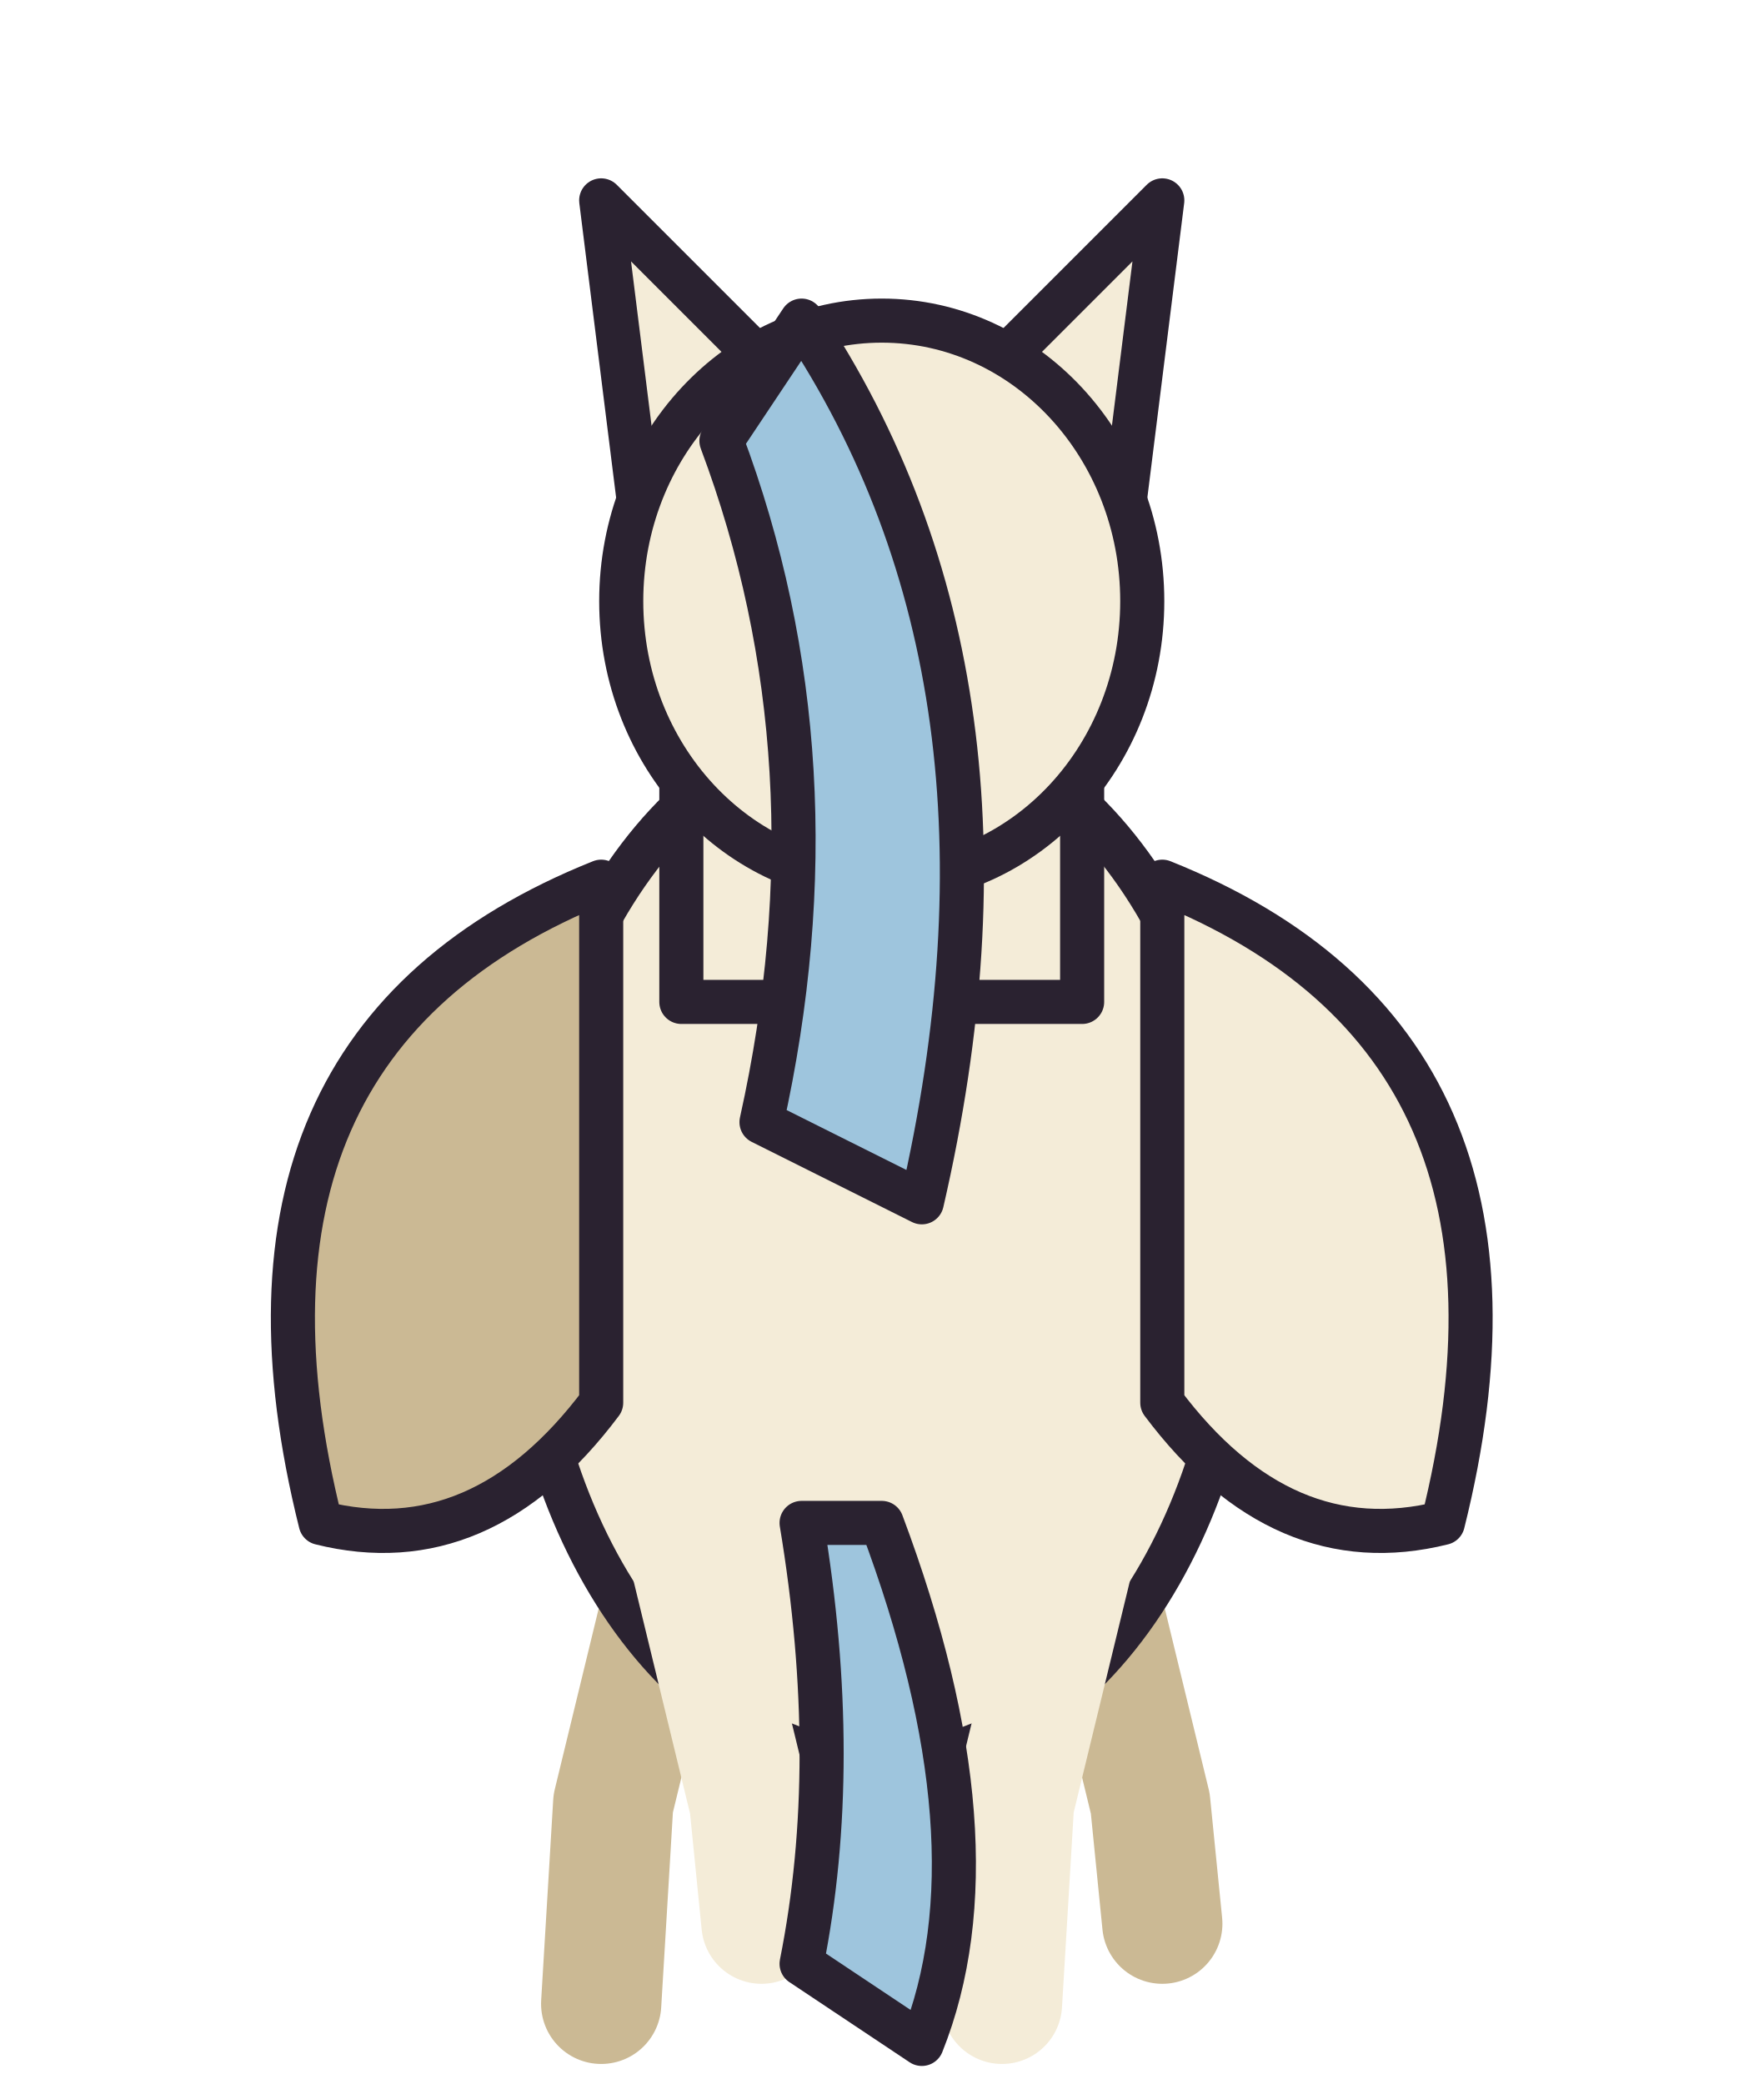
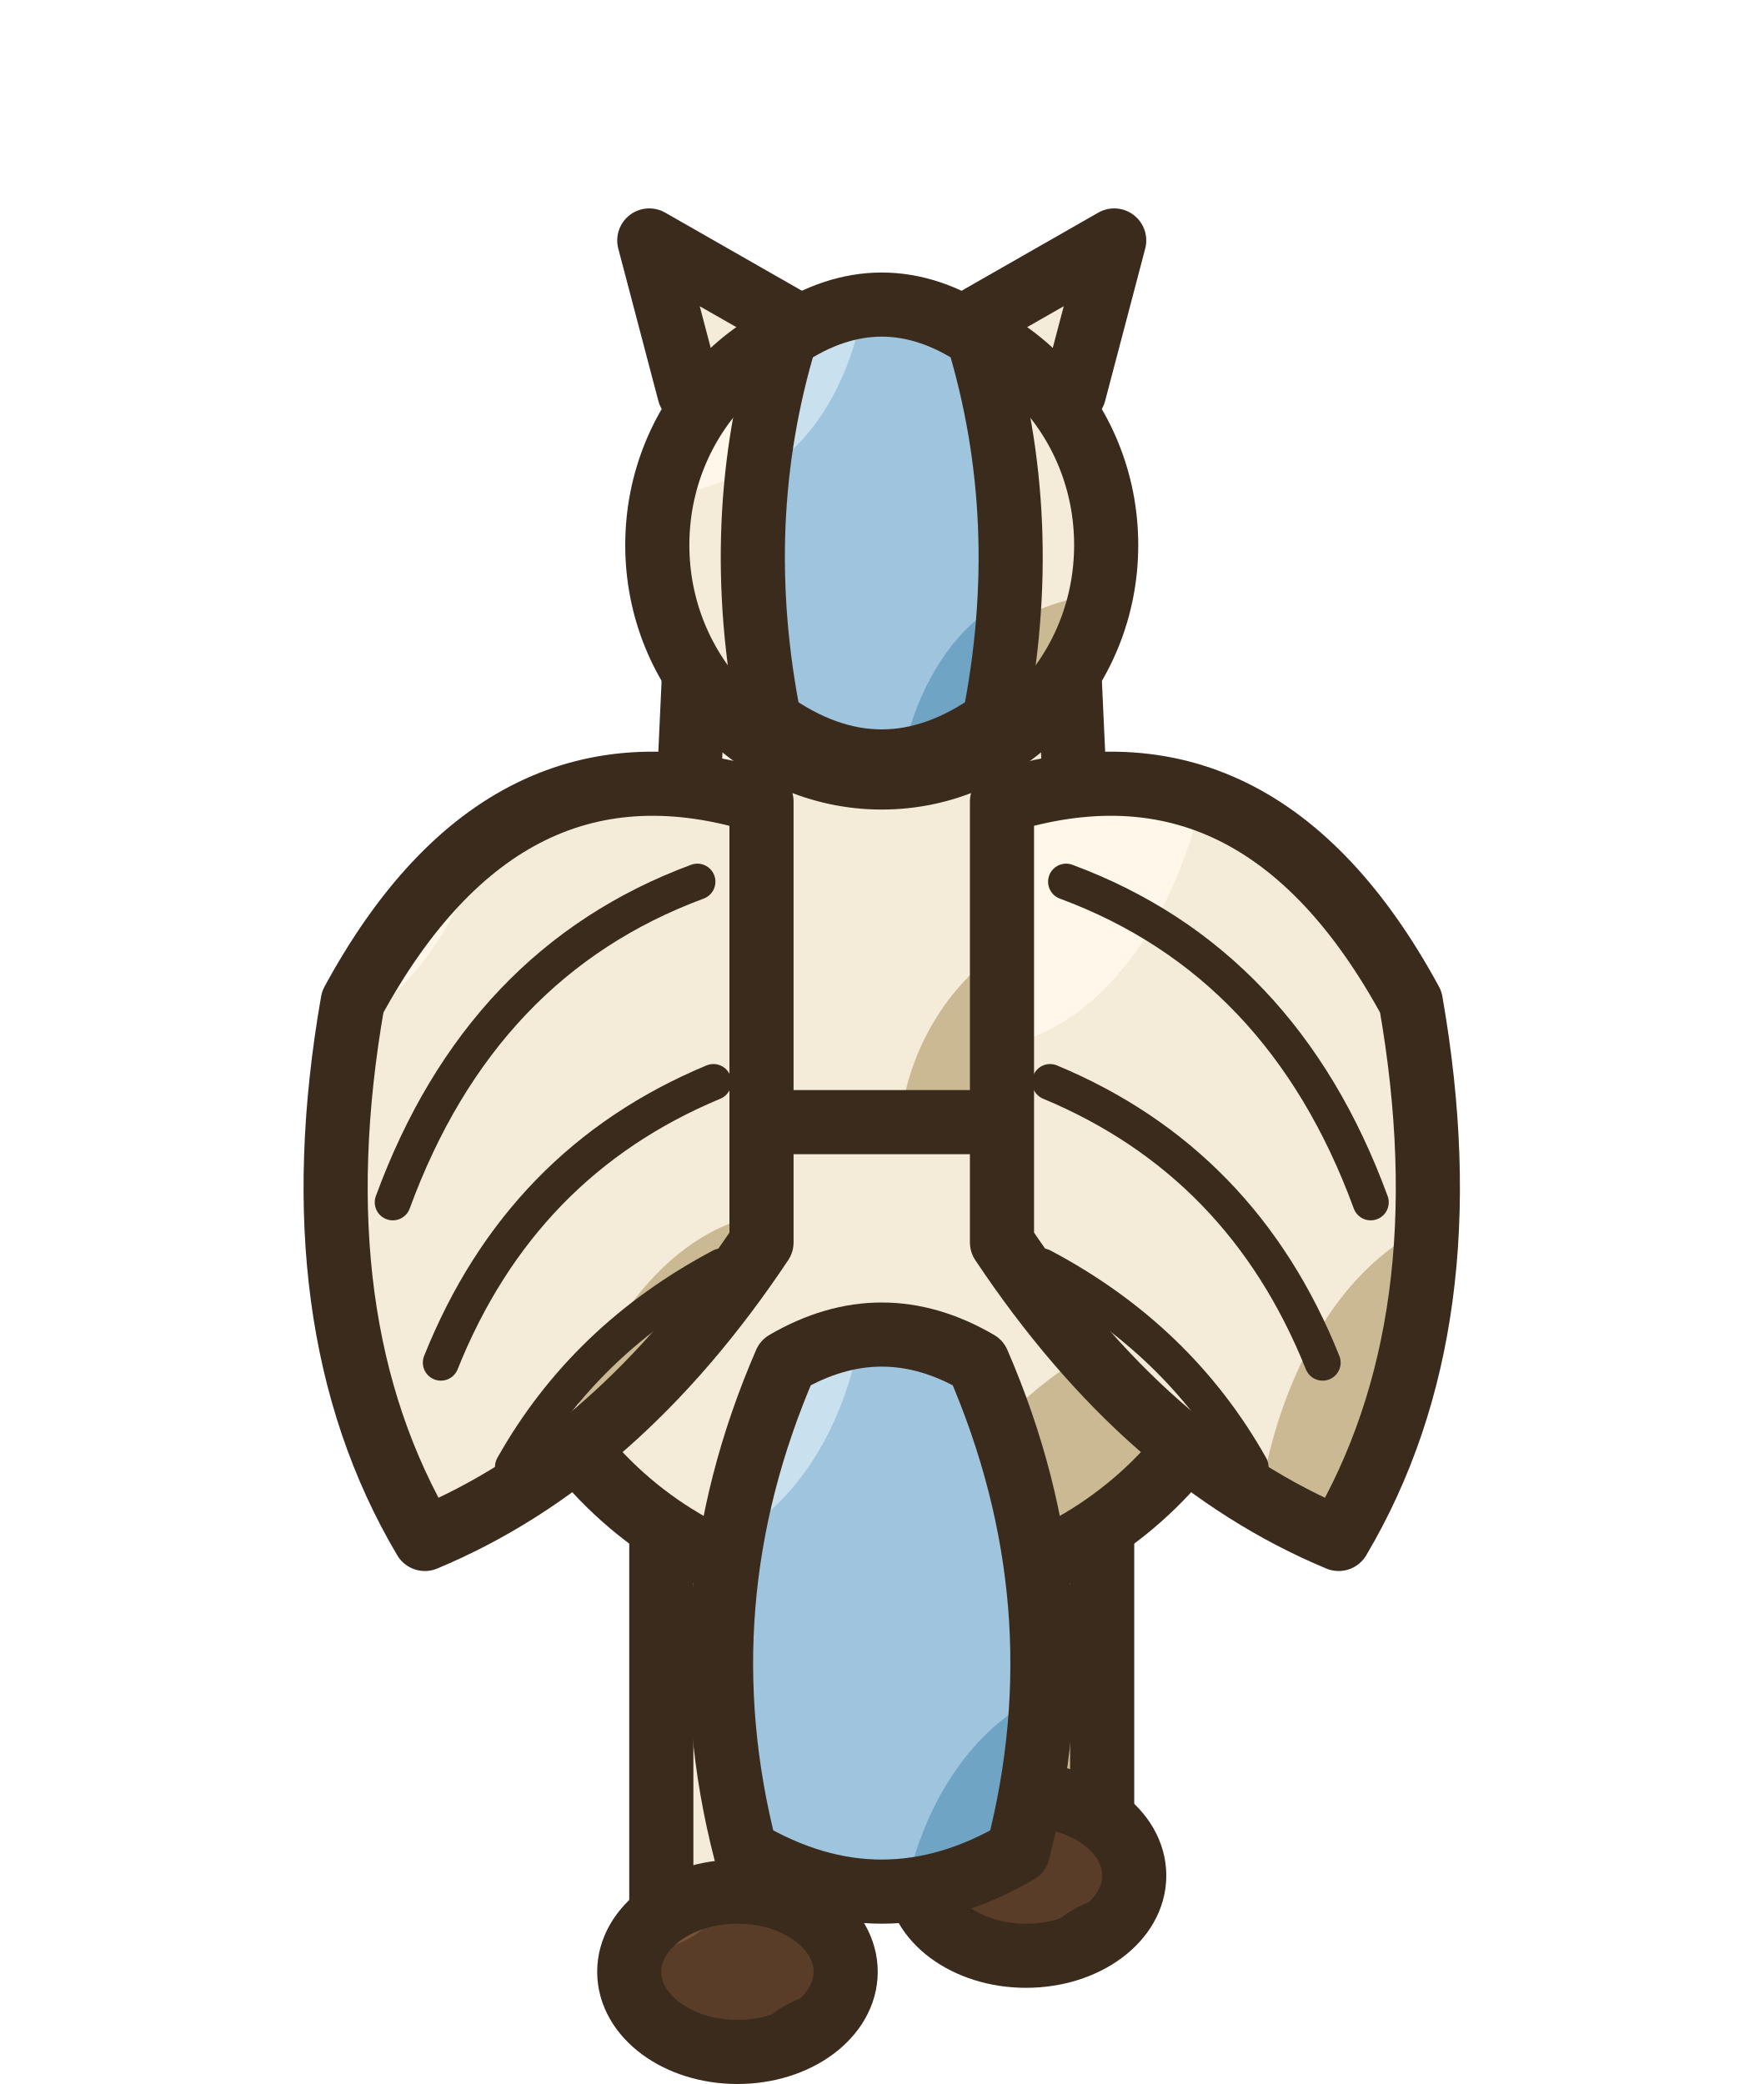
<svg xmlns="http://www.w3.org/2000/svg" width="132" height="156" viewBox="-22 -51 44 52">
-   <g stroke="#2a2230" stroke-width="1.1" stroke-linejoin="round" stroke-linecap="round">
-     <path d="M-5 -13 L-6.7 -6 L-7 -1" fill="none" stroke="#cbb994" stroke-width="3" />
-     <path d="M5 -13 L6.7 -6 L7 -3" fill="none" stroke="#cbb994" stroke-width="3" />
-     <ellipse cx="0" cy="-20" rx="9" ry="13" fill="#f4ecd8" />
-     <path d="M-7 -29 Q-17 -25 -14 -13 Q-10 -12 -7 -16Z" fill="#cbb994" />
-     <path d="M7 -29 Q17 -25 14 -13 Q10 -12 7 -16Z" fill="#f4ecd8" />
-     <path d="M-5 -13 L-3.3 -6 L-3 -3" fill="none" stroke="#f4ecd8" stroke-width="3" />
-     <path d="M5 -13 L3.3 -6 L3 -1" fill="none" stroke="#f4ecd8" stroke-width="3" />
-     <path d="M-5 -26 L-5 -37 L5 -37 L5 -26Z" fill="#f4ecd8" />
-     <path d="M-6 -38 L-7 -46 L-3 -42 M6 -38 L7 -46 L3 -42" fill="#f4ecd8" />
-     <ellipse cx="0" cy="-36" rx="6.5" ry="7" fill="#f4ecd8" />
-     <path d="M-2 -43 Q4 -34 1 -21 L-3 -23 Q-1 -32 -4 -40Z" fill="#9ec5dd" />
-     <path d="M0 -13 Q3 -5 1 0 L-2 -2 Q-1 -7 -2 -13Z" fill="#9ec5dd" />
+   <g stroke-linejoin="round" stroke-linecap="round">
+     <clipPath id="c691">
+       <path d="M-5.5 -14 L-5.5 -3.4 A1.9 1.9 0 0 0 -1.7 -3.4 L-1.7 -14 A1.9 1.9 0 0 0 -5.5 -14 Z" />
+     </clipPath>
+     <path d="M-5.5 -14 L-5.5 -3.4 A1.9 1.9 0 0 0 -1.7 -3.4 L-1.7 -14 A1.9 1.9 0 0 0 -5.5 -14 Z" fill="#f4ecd8" />
+     <g clip-path="url(#c691)" stroke="none">
+       <ellipse cx="-5.73" cy="-16.76" rx="1.98" ry="6.62" fill="#fff8ea" />
+       <ellipse cx="-1.47" cy="-0.64" rx="1.98" ry="6.62" fill="#cbb994" />
+     </g>
+     <path d="M-5.5 -14 L-5.5 -3.4 A1.9 1.9 0 0 0 -1.7 -3.4 L-1.7 -14 A1.9 1.9 0 0 0 -5.5 -14 Z" fill="none" stroke="#3b2b1d" stroke-width="1.6" />
+     <clipPath id="c692">
+       <ellipse cx="-3.6" cy="-1.8" rx="2.7" ry="2" />
+     </clipPath>
+     <ellipse cx="-3.6" cy="-1.8" rx="2.7" ry="2" fill="#5a3d28" />
+     <g clip-path="url(#c692)" stroke="none">
+       <ellipse cx="-6.62" cy="-4.04" rx="2.81" ry="1.84" fill="#7a5236" />
+       <ellipse cx="-0.58" cy="0.44" rx="2.81" ry="1.84" fill="#3b2b1d" />
+     </g>
+     <ellipse cx="-3.6" cy="-1.8" rx="2.7" ry="2" fill="none" stroke="#3b2b1d" stroke-width="1.6" />
+     <clipPath id="c693">
+       <path d="M1.7 -14 L1.7 -5.8 A1.9 1.9 0 0 0 5.5 -5.8 L5.5 -14 A1.9 1.9 0 0 0 1.7 -14 Z" />
+     </clipPath>
+     <path d="M1.7 -14 L1.7 -5.8 A1.9 1.9 0 0 0 5.5 -5.8 L5.5 -14 A1.9 1.9 0 0 0 1.7 -14 Z" fill="#f4ecd8" />
+     <g clip-path="url(#c693)" stroke="none">
+       <ellipse cx="1.47" cy="-16.62" rx="1.98" ry="5.52" fill="#fff8ea" />
+       <ellipse cx="5.73" cy="-3.18" rx="1.98" ry="5.52" fill="#cbb994" />
+     </g>
+     <path d="M1.7 -14 L1.7 -5.8 A1.9 1.9 0 0 0 5.5 -5.8 L5.5 -14 A1.9 1.9 0 0 0 1.7 -14 Z" fill="none" stroke="#3b2b1d" stroke-width="1.6" />
+     <clipPath id="c694">
+       <ellipse cx="3.6" cy="-4.2" rx="2.7" ry="2" />
+     </clipPath>
+     <ellipse cx="3.6" cy="-4.2" rx="2.7" ry="2" fill="#5a3d28" />
+     <g clip-path="url(#c694)" stroke="none">
+       <ellipse cx="0.58" cy="-6.44" rx="2.81" ry="1.84" fill="#7a5236" />
+       <ellipse cx="6.62" cy="-1.96" rx="2.81" ry="1.84" fill="#3b2b1d" />
+     </g>
+     <ellipse cx="3.6" cy="-4.2" rx="2.7" ry="2" fill="none" stroke="#3b2b1d" stroke-width="1.6" />
+     <clipPath id="c695">
+       <ellipse cx="0" cy="-20.6" rx="9.6" ry="9.4" />
+     </clipPath>
+     <ellipse cx="0" cy="-20.6" rx="9.6" ry="9.4" fill="#f4ecd8" />
+     <g clip-path="url(#c695)" stroke="none">
+       <ellipse cx="-10.75" cy="-31.13" rx="9.98" ry="8.65" fill="#fff8ea" />
+       <ellipse cx="10.75" cy="-10.07" rx="9.98" ry="8.65" fill="#cbb994" />
+     </g>
+     <ellipse cx="0" cy="-20.6" rx="9.6" ry="9.4" fill="none" stroke="#3b2b1d" stroke-width="1.6" />
+     <clipPath id="c696">
+       <path d="M-5.2 -23 L-4.6 -36 L4.6 -36 L5.2 -23 Z" />
+     </clipPath>
+     <path d="M-5.2 -23 L-4.6 -36 L4.6 -36 L5.2 -23 Z" fill="#f4ecd8" />
+     <g clip-path="url(#c696)" stroke="none">
+       <ellipse cx="-5.82" cy="-36.78" rx="5.41" ry="5.98" fill="#fff8ea" />
+       <ellipse cx="5.82" cy="-22.22" rx="5.41" ry="5.98" fill="#cbb994" />
+     </g>
+     <path d="M-5.2 -23 L-4.6 -36 L4.6 -36 L5.2 -23 Z" fill="none" stroke="#3b2b1d" stroke-width="1.6" />
+     <clipPath id="c697">
+       <path d="M-3 -31 Q-9.4 -33 -13.2 -26 Q-14.6 -18 -11.4 -12.6 Q-6.6 -14.6 -3 -20 Z" />
+     </clipPath>
+     <path d="M-3 -31 Q-9.4 -33 -13.2 -26 Q-14.6 -18 -11.4 -12.6 Q-6.6 -14.6 -3 -20 Z" fill="#f4ecd8" />
+     <g clip-path="url(#c697)" stroke="none">
+       <ellipse cx="-15.3" cy="-34.22" rx="6.03" ry="9.38" fill="#fff8ea" />
+       <ellipse cx="-2.3" cy="-11.38" rx="6.03" ry="9.38" fill="#cbb994" />
+     </g>
+     <path d="M-3 -31 Q-9.4 -33 -13.2 -26 Q-14.6 -18 -11.4 -12.6 Q-6.6 -14.6 -3 -20 Z" fill="none" stroke="#3b2b1d" stroke-width="1.6" />
+     <path d="M-4.6 -29 Q-10 -27 -12.2 -21" fill="none" stroke="#3b2b1d" stroke-width="0.9" />
+     <path d="M-4.2 -24 Q-9 -22 -11 -17" fill="none" stroke="#3b2b1d" stroke-width="0.9" />
+     <path d="M-4 -19.4 Q-7.4 -17.6 -9.2 -14.4" fill="none" stroke="#3b2b1d" stroke-width="0.9" />
+     <clipPath id="c698">
+       <path d="M3 -31 Q9.4 -33 13.2 -26 Q14.6 -18 11.4 -12.6 Q6.6 -14.6 3 -20 Z" />
+     </clipPath>
+     <path d="M3 -31 Q9.4 -33 13.2 -26 Q14.6 -18 11.4 -12.6 Q6.6 -14.6 3 -20 Z" fill="#f4ecd8" />
+     <g clip-path="url(#c698)" stroke="none">
+       <ellipse cx="2.3" cy="-34.22" rx="6.03" ry="9.38" fill="#fff8ea" />
+       <ellipse cx="15.3" cy="-11.38" rx="6.03" ry="9.38" fill="#cbb994" />
+     </g>
+     <path d="M3 -31 Q9.4 -33 13.2 -26 Q14.6 -18 11.4 -12.6 Q6.6 -14.6 3 -20 Z" fill="none" stroke="#3b2b1d" stroke-width="1.6" />
+     <path d="M4.6 -29 Q10 -27 12.2 -21" fill="none" stroke="#3b2b1d" stroke-width="0.9" />
+     <path d="M4.2 -24 Q9 -22 11 -17" fill="none" stroke="#3b2b1d" stroke-width="0.9" />
+     <path d="M4 -19.4 Q7.4 -17.6 9.2 -14.4" fill="none" stroke="#3b2b1d" stroke-width="0.9" />
+     <clipPath id="c699">
+       <path d="M-2.4 -17 Q-5 -11 -3.4 -4.8 Q0 -2.8 3.4 -4.8 Q5 -11 2.4 -17 Q0 -18.4 -2.4 -17 Z" />
+     </clipPath>
+     <path d="M-2.4 -17 Q-5 -11 -3.4 -4.8 Q0 -2.8 3.4 -4.8 Q5 -11 2.4 -17 Q0 -18.4 -2.4 -17 Z" fill="#9ec5dd" />
+     <g clip-path="url(#c699)" stroke="none">
+       <ellipse cx="-5.6" cy="-19.34" rx="5.2" ry="7.18" fill="#c9e0ee" />
+       <ellipse cx="5.6" cy="-1.86" rx="5.2" ry="7.18" fill="#6fa4c4" />
+     </g>
+     <path d="M-2.4 -17 Q-5 -11 -3.4 -4.8 Q0 -2.8 3.4 -4.8 Q5 -11 2.4 -17 Q0 -18.4 -2.4 -17 Z" fill="none" stroke="#3b2b1d" stroke-width="1.6" />
+     <clipPath id="c700">
+       <path d="M-4.8 -41.2 L-5.8 -45 L-1.6 -42.6 Z" />
+     </clipPath>
+     <path d="M-4.8 -41.2 L-5.8 -45 L-1.6 -42.6 Z" fill="#f4ecd8" />
+     <g clip-path="url(#c700)" stroke="none">
+       <ellipse cx="-6.05" cy="-45.23" rx="2.18" ry="1.75" fill="#fff8ea" />
+       <ellipse cx="-1.35" cy="-40.97" rx="2.18" ry="1.75" fill="#cbb994" />
+     </g>
+     <path d="M-4.8 -41.2 L-5.8 -45 L-1.6 -42.6 Z" fill="none" stroke="#3b2b1d" stroke-width="1.6" />
+     <clipPath id="c701">
+       <path d="M4.8 -41.2 L5.8 -45 L1.6 -42.6 Z" />
+     </clipPath>
+     <path d="M4.8 -41.2 L5.8 -45 L1.6 -42.6 Z" fill="#f4ecd8" />
+     <g clip-path="url(#c701)" stroke="none">
+       <ellipse cx="1.35" cy="-45.23" rx="2.18" ry="1.75" fill="#fff8ea" />
+       <ellipse cx="6.05" cy="-40.97" rx="2.18" ry="1.75" fill="#cbb994" />
+     </g>
+     <path d="M4.8 -41.2 L5.8 -45 L1.6 -42.6 Z" fill="none" stroke="#3b2b1d" stroke-width="1.6" />
+     <clipPath id="c702">
+       <ellipse cx="0" cy="-37.4" rx="5.6" ry="5.8" />
+     </clipPath>
+     <ellipse cx="0" cy="-37.4" rx="5.6" ry="5.8" fill="#f4ecd8" />
+     <g clip-path="url(#c702)" stroke="none">
+       <ellipse cx="-6.27" cy="-43.9" rx="5.82" ry="5.34" fill="#fff8ea" />
+       <ellipse cx="6.27" cy="-30.9" rx="5.82" ry="5.34" fill="#cbb994" />
+     </g>
+     <ellipse cx="0" cy="-37.4" rx="5.6" ry="5.8" fill="none" stroke="#3b2b1d" stroke-width="1.6" />
+     <clipPath id="c703">
+       <path d="M-2.4 -42.6 Q-3.8 -38 -2.8 -33 Q0 -31 2.8 -33 Q3.8 -38 2.4 -42.6 Q0 -44.2 -2.4 -42.6 Z" />
+     </clipPath>
+     <path d="M-2.4 -42.6 Q-3.8 -38 -2.8 -33 Q0 -31 2.8 -33 Q3.8 -38 2.4 -42.6 Q0 -44.2 -2.4 -42.6 Z" fill="#9ec5dd" />
+     <g clip-path="url(#c703)" stroke="none">
+       <ellipse cx="-4.26" cy="-44.99" rx="3.95" ry="6.07" fill="#c9e0ee" />
+       <ellipse cx="4.26" cy="-30.21" rx="3.95" ry="6.07" fill="#6fa4c4" />
+     </g>
+     <path d="M-2.4 -42.6 Q-3.8 -38 -2.8 -33 Q0 -31 2.8 -33 Q3.8 -38 2.4 -42.6 Q0 -44.2 -2.4 -42.6 Z" fill="none" stroke="#3b2b1d" stroke-width="1.6" />
  </g>
</svg>
